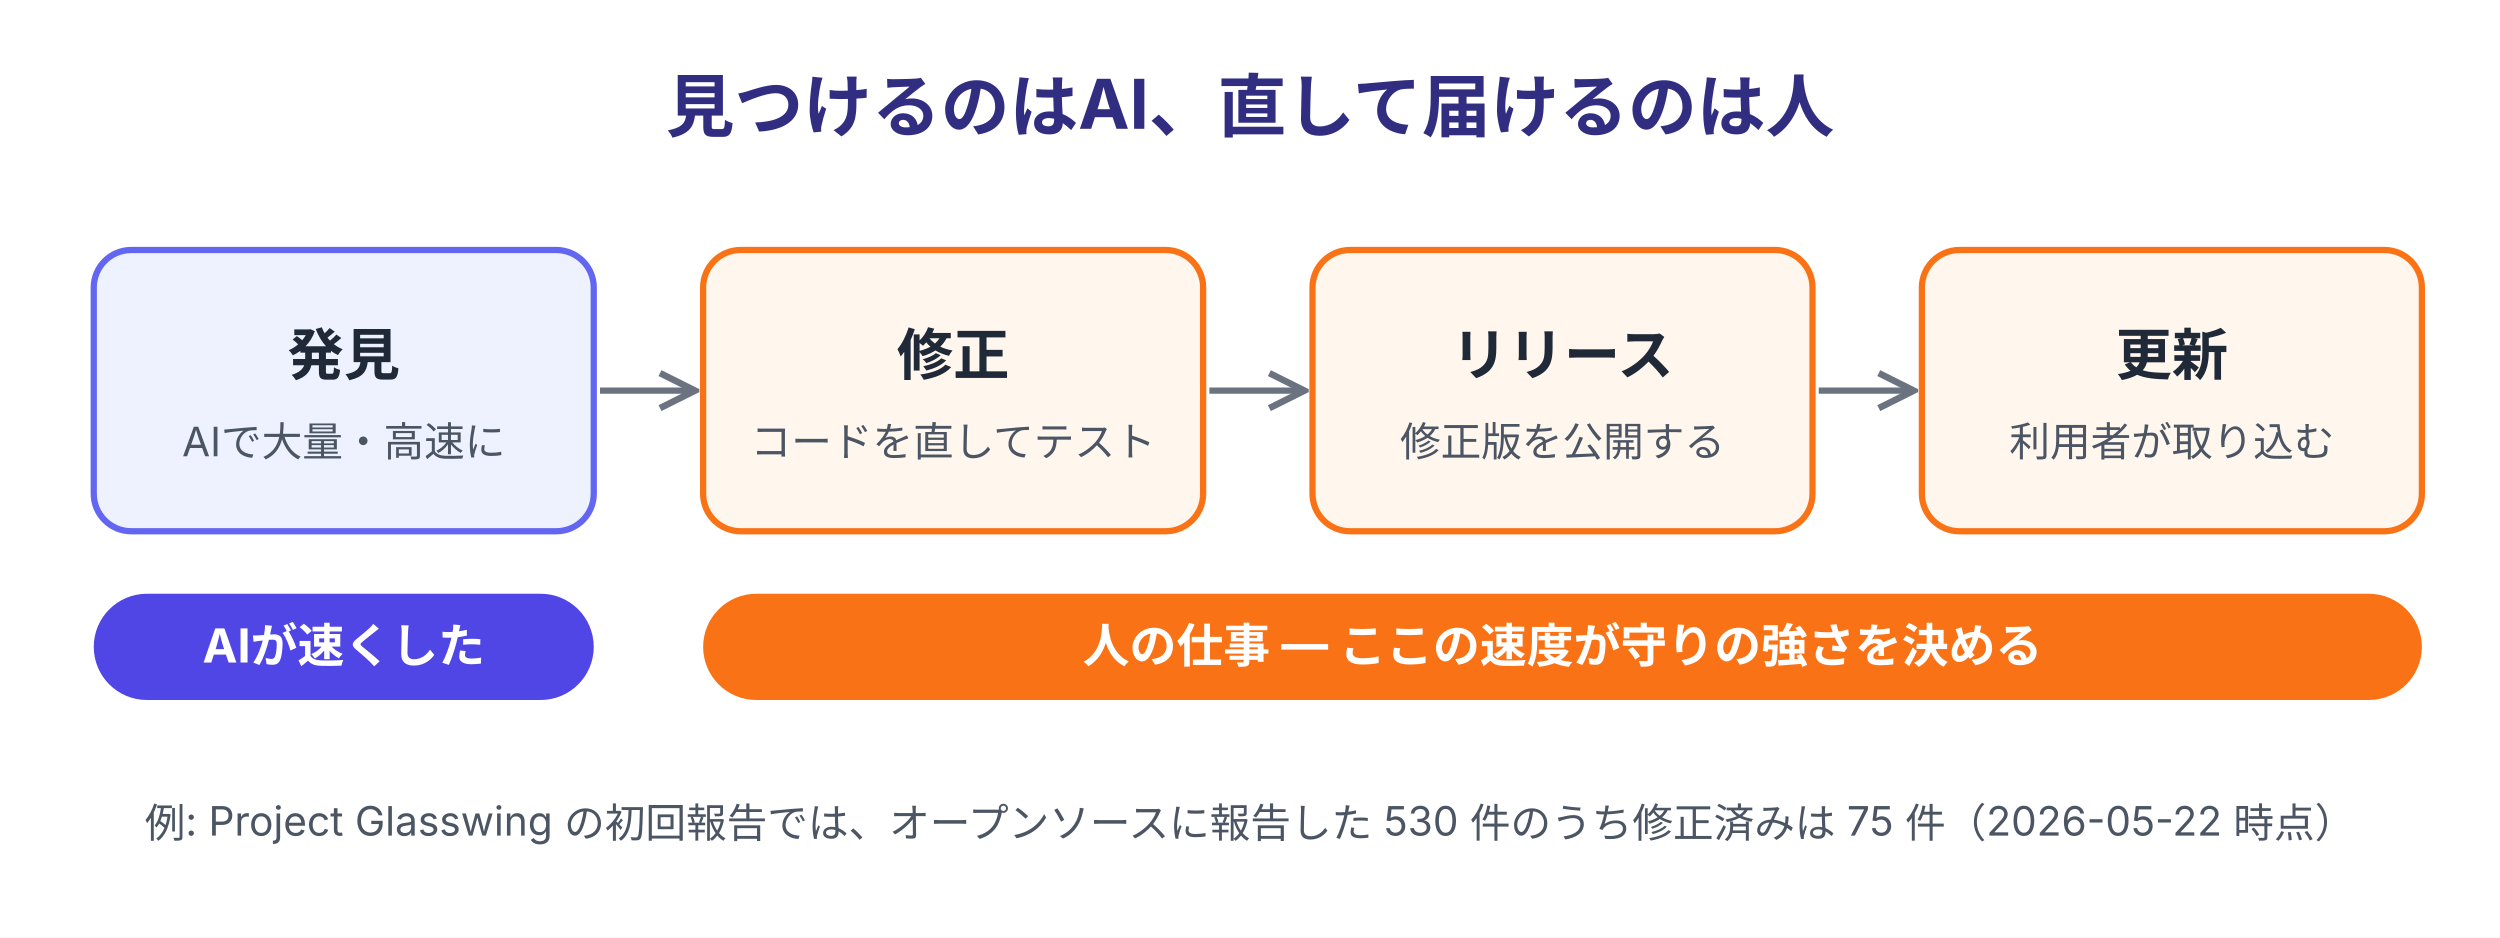
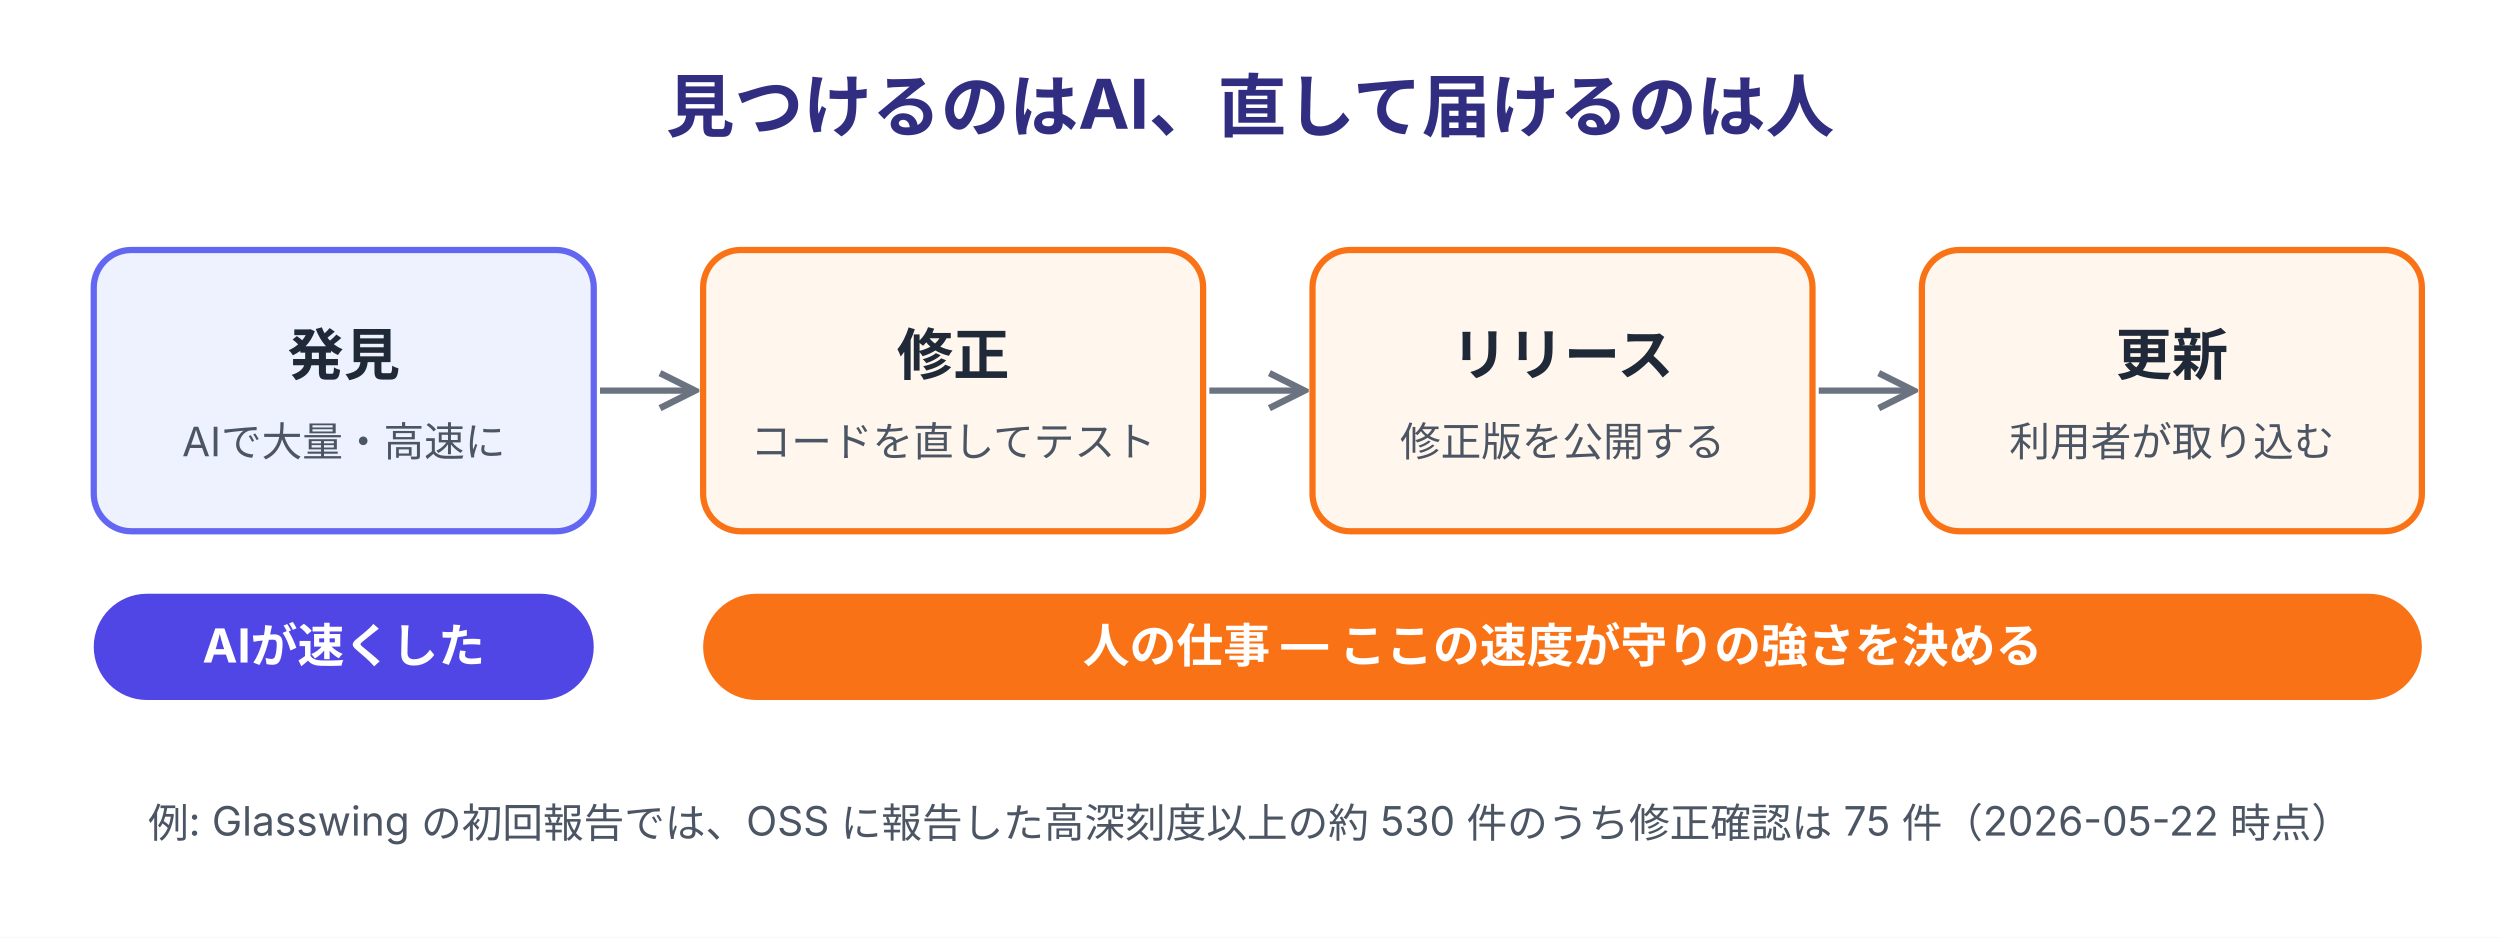
<svg xmlns="http://www.w3.org/2000/svg" viewBox="0 0 800 300" width="800" height="300" role="img" aria-labelledby="title-find-fix-deliver">
  <defs>
    <marker id="ffd-arrow" viewBox="0 0 10 10" refX="8" refY="5" markerWidth="7" markerHeight="7" orient="auto">
      <path d="M1,1 L9,5 L1,9" fill="none" stroke="#6b7280" stroke-width="1.5" />
    </marker>
  </defs>
  <style>
    .t { font-family: -apple-system, "Segoe UI", "Hiragino Sans", "Noto Sans JP", sans-serif; }
    .h { font-weight: 700; fill: #312e81; font-size: 22px; }
    .b { font-weight: 700; fill: #1f2937; font-size: 18px; }
    .s { fill: #4b5563; font-size: 13px; }
    .lab { font-weight: 700; font-size: 15px; }
  </style>
  <rect width="800" height="300" fill="#ffffff" />
  <text x="400" y="42" text-anchor="middle" class="t h">見つけるのはAI、直して届けるのは人</text>
  <rect x="30" y="80" width="160" height="90" rx="12" fill="#eef2ff" stroke="#6366f1" stroke-width="2" />
  <text x="110" y="120" text-anchor="middle" class="t b">発見</text>
  <text x="110" y="146" text-anchor="middle" class="t s">AIで大量・高速に</text>
  <rect x="225" y="80" width="160" height="90" rx="12" fill="#fff7ed" stroke="#f97316" stroke-width="2" />
  <text x="305" y="120" text-anchor="middle" class="t b">修正</text>
  <text x="305" y="146" text-anchor="middle" class="t s">コードを直してテスト</text>
  <rect x="420" y="80" width="160" height="90" rx="12" fill="#fff7ed" stroke="#f97316" stroke-width="2" />
  <text x="500" y="120" text-anchor="middle" class="t b">リリース</text>
  <text x="500" y="146" text-anchor="middle" class="t s">修正版を公開する</text>
  <rect x="615" y="80" width="160" height="90" rx="12" fill="#fff7ed" stroke="#f97316" stroke-width="2" />
  <text x="695" y="120" text-anchor="middle" class="t b">更新</text>
  <text x="695" y="146" text-anchor="middle" class="t s">利用者が取り込む</text>
  <line x1="192" y1="125" x2="221" y2="125" stroke="#6b7280" stroke-width="2" marker-end="url(#ffd-arrow)" />
  <line x1="387" y1="125" x2="416" y2="125" stroke="#6b7280" stroke-width="2" marker-end="url(#ffd-arrow)" />
  <line x1="582" y1="125" x2="611" y2="125" stroke="#6b7280" stroke-width="2" marker-end="url(#ffd-arrow)" />
  <rect x="30" y="190" width="160" height="34" rx="17" fill="#4f46e5" />
  <text x="110" y="212" text-anchor="middle" class="t lab" fill="#ffffff">AIが速くした</text>
  <rect x="225" y="190" width="550" height="34" rx="17" fill="#f97316" />
  <text x="500" y="212" text-anchor="middle" class="t lab" fill="#ffffff">人の仕事 — ここの速度が守りの強さを決める</text>
-   <text x="400" y="268" text-anchor="middle" class="t s">例: Project Glasswing の初回報告では、オープンソースに報告した 530 件のうち修正済みは 75 件（2026-05-22 時点）</text>
+   <text x="400" y="268" text-anchor="middle" class="t s">例: Glasswing の初回報告では、OSS に報告した高深刻度以上の約 530 件のうち修正確認は 75 件（2026-05-22 時点）</text>
</svg>
